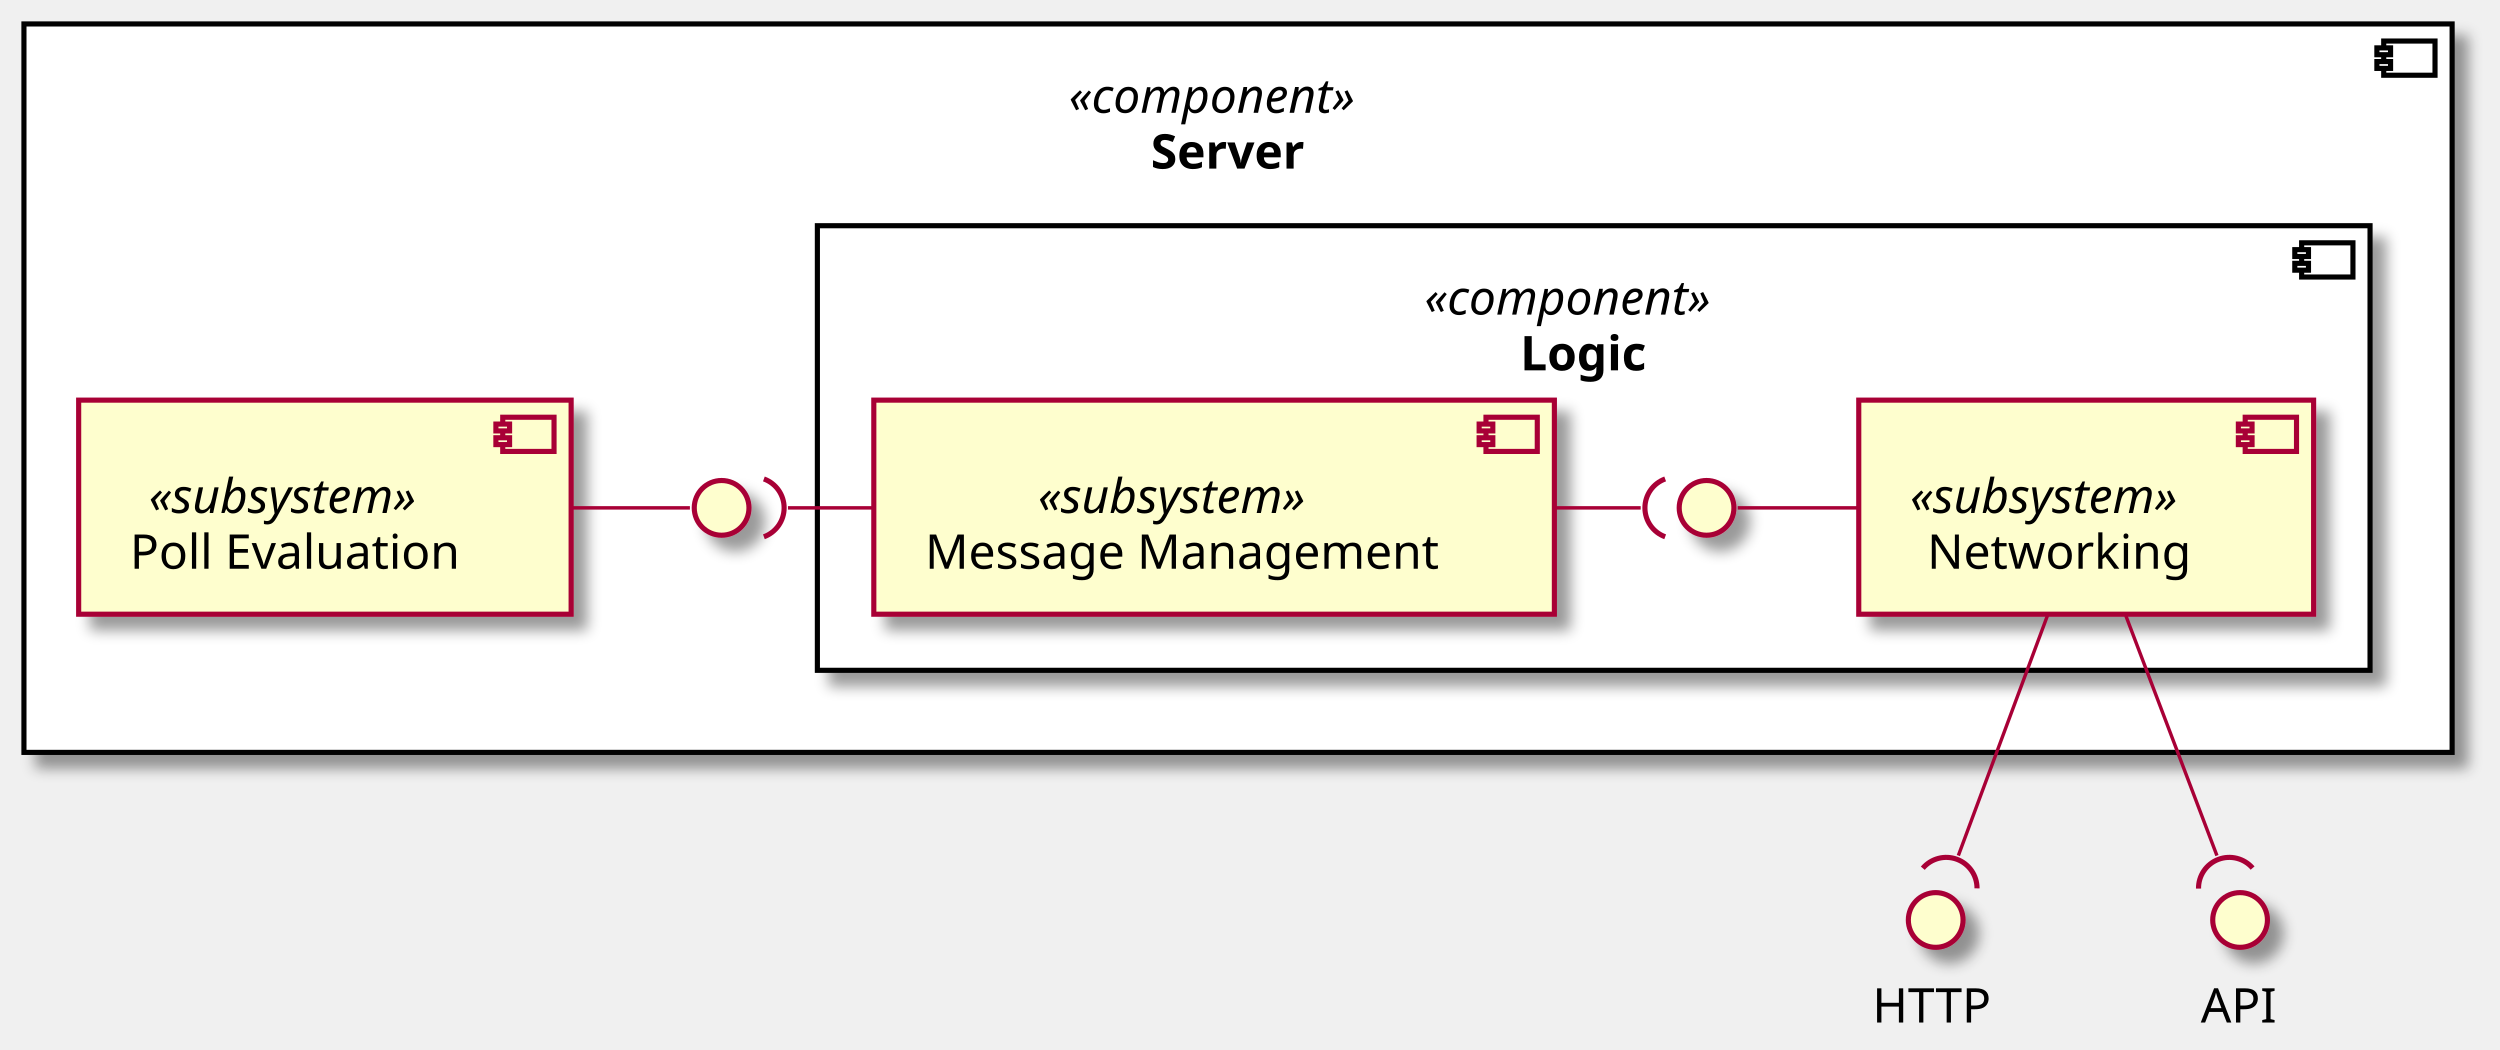
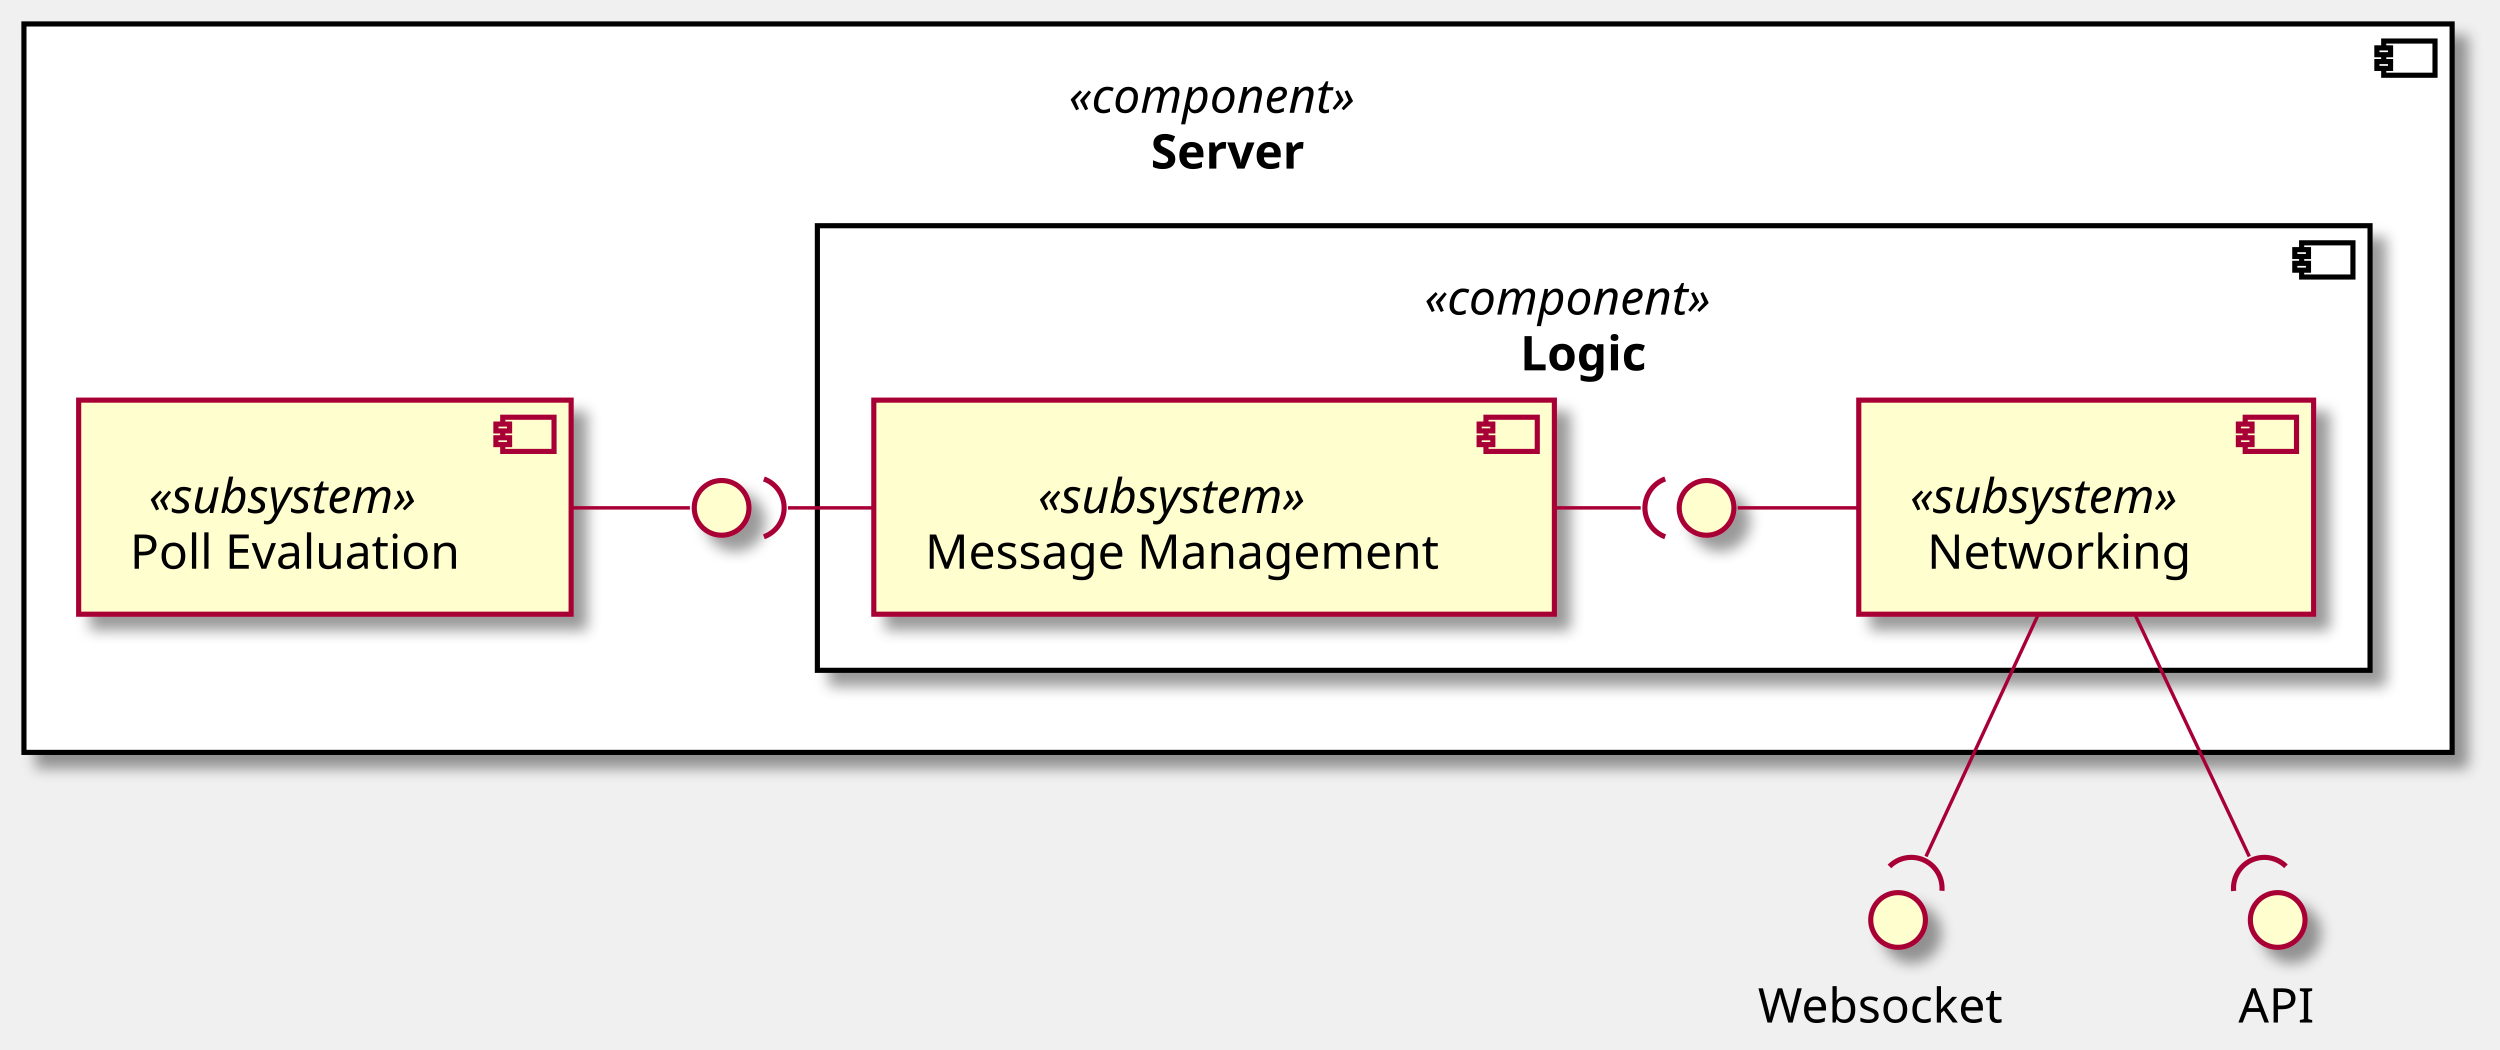
<svg xmlns="http://www.w3.org/2000/svg" contentScriptType="application/ecmascript" contentStyleType="text/css" height="307px" preserveAspectRatio="none" style="width:731px;height:307px;" version="1.1" viewBox="0 0 731 307" width="731px" zoomAndPan="magnify">
  <defs>
-     <filter height="300%" id="f14dsx5572aain" width="300%" x="-1" y="-1">
+     <filter height="300%" id="fy3mmf6tsnzei" width="300%" x="-1" y="-1">
      <feGaussianBlur result="blurOut" stdDeviation="2.0" />
      <feColorMatrix in="blurOut" result="blurOut2" type="matrix" values="0 0 0 0 0 0 0 0 0 0 0 0 0 0 0 0 0 0 .4 0" />
      <feOffset dx="4.0" dy="4.0" in="blurOut2" result="blurOut3" />
      <feBlend in="SourceGraphic" in2="blurOut3" mode="normal" />
    </filter>
  </defs>
  <g>
-     <rect fill="#FFFFFF" filter="url(#f14dsx5572aain)" height="213" style="stroke: #000000; stroke-width: 1.5;" width="710" x="7" y="7" />
+     <rect fill="#FFFFFF" filter="url(#fy3mmf6tsnzei)" height="213" style="stroke: #000000; stroke-width: 1.5;" width="710" x="7" y="7" />
    <rect fill="#FFFFFF" height="10" style="stroke: #000000; stroke-width: 1.5;" width="15" x="697" y="12" />
    <rect fill="#FFFFFF" height="2" style="stroke: #000000; stroke-width: 1.5;" width="4" x="695" y="14" />
    <rect fill="#FFFFFF" height="2" style="stroke: #000000; stroke-width: 1.5;" width="4" x="695" y="18" />
    <text fill="#000000" font-family="sans-serif" font-size="14" font-style="italic" lengthAdjust="spacingAndGlyphs" textLength="99" x="312.5" y="32.995">«component»</text>
    <text fill="#000000" font-family="sans-serif" font-size="14" font-weight="bold" lengthAdjust="spacingAndGlyphs" textLength="51" x="336.5" y="49.292">Server</text>
-     <rect fill="#FFFFFF" filter="url(#f14dsx5572aain)" height="130" style="stroke: #000000; stroke-width: 1.5;" width="454" x="239" y="66" />
+     <rect fill="#FFFFFF" filter="url(#fy3mmf6tsnzei)" height="130" style="stroke: #000000; stroke-width: 1.5;" width="454" x="239" y="66" />
    <rect fill="#FFFFFF" height="10" style="stroke: #000000; stroke-width: 1.5;" width="15" x="673" y="71" />
    <rect fill="#FFFFFF" height="2" style="stroke: #000000; stroke-width: 1.5;" width="4" x="671" y="73" />
    <rect fill="#FFFFFF" height="2" style="stroke: #000000; stroke-width: 1.5;" width="4" x="671" y="77" />
    <text fill="#000000" font-family="sans-serif" font-size="14" font-style="italic" lengthAdjust="spacingAndGlyphs" textLength="99" x="416.5" y="91.995">«component»</text>
    <text fill="#000000" font-family="sans-serif" font-size="14" font-weight="bold" lengthAdjust="spacingAndGlyphs" textLength="43" x="444.5" y="108.292">Logic</text>
-     <rect fill="#FEFECE" filter="url(#f14dsx5572aain)" height="62.594" style="stroke: #A80036; stroke-width: 1.5;" width="144" x="23" y="117" />
+     <rect fill="#FEFECE" filter="url(#fy3mmf6tsnzei)" height="62.594" style="stroke: #A80036; stroke-width: 1.5;" width="144" x="23" y="117" />
    <rect fill="#FEFECE" height="10" style="stroke: #A80036; stroke-width: 1.5;" width="15" x="147" y="122" />
    <rect fill="#FEFECE" height="2" style="stroke: #A80036; stroke-width: 1.5;" width="4" x="145" y="124" />
    <rect fill="#FEFECE" height="2" style="stroke: #A80036; stroke-width: 1.5;" width="4" x="145" y="128" />
    <text fill="#000000" font-family="sans-serif" font-size="14" font-style="italic" lengthAdjust="spacingAndGlyphs" textLength="93" x="43.5" y="149.995">«subsystem»</text>
    <text fill="#000000" font-family="sans-serif" font-size="14" lengthAdjust="spacingAndGlyphs" textLength="104" x="38" y="166.292">Poll Evaluation</text>
-     <ellipse cx="211" cy="148.5" fill="#FEFECE" filter="url(#f14dsx5572aain)" rx="8" ry="8" style="stroke: #A80036; stroke-width: 1.5;" />
-     <rect fill="#FEFECE" filter="url(#f14dsx5572aain)" height="62.594" style="stroke: #A80036; stroke-width: 1.5;" width="133" x="543.5" y="117" />
+     <ellipse cx="211" cy="148.5" fill="#FEFECE" filter="url(#fy3mmf6tsnzei)" rx="8" ry="8" style="stroke: #A80036; stroke-width: 1.5;" />
+     <rect fill="#FEFECE" filter="url(#fy3mmf6tsnzei)" height="62.594" style="stroke: #A80036; stroke-width: 1.5;" width="133" x="543.5" y="117" />
    <rect fill="#FEFECE" height="10" style="stroke: #A80036; stroke-width: 1.5;" width="15" x="656.5" y="122" />
    <rect fill="#FEFECE" height="2" style="stroke: #A80036; stroke-width: 1.5;" width="4" x="654.5" y="124" />
    <rect fill="#FEFECE" height="2" style="stroke: #A80036; stroke-width: 1.5;" width="4" x="654.5" y="128" />
    <text fill="#000000" font-family="sans-serif" font-size="14" font-style="italic" lengthAdjust="spacingAndGlyphs" textLength="93" x="558.5" y="149.995">«subsystem»</text>
    <text fill="#000000" font-family="sans-serif" font-size="14" lengthAdjust="spacingAndGlyphs" textLength="83" x="563.5" y="166.292">Networking</text>
-     <rect fill="#FEFECE" filter="url(#f14dsx5572aain)" height="62.594" style="stroke: #A80036; stroke-width: 1.5;" width="199" x="255.5" y="117" />
+     <rect fill="#FEFECE" filter="url(#fy3mmf6tsnzei)" height="62.594" style="stroke: #A80036; stroke-width: 1.5;" width="199" x="255.5" y="117" />
    <rect fill="#FEFECE" height="10" style="stroke: #A80036; stroke-width: 1.5;" width="15" x="434.5" y="122" />
    <rect fill="#FEFECE" height="2" style="stroke: #A80036; stroke-width: 1.5;" width="4" x="432.5" y="124" />
    <rect fill="#FEFECE" height="2" style="stroke: #A80036; stroke-width: 1.5;" width="4" x="432.5" y="128" />
    <text fill="#000000" font-family="sans-serif" font-size="14" font-style="italic" lengthAdjust="spacingAndGlyphs" textLength="93" x="303.5" y="149.995">«subsystem»</text>
    <text fill="#000000" font-family="sans-serif" font-size="14" lengthAdjust="spacingAndGlyphs" textLength="159" x="270.5" y="166.292">Message Management</text>
-     <ellipse cx="499" cy="148.5" fill="#FEFECE" filter="url(#f14dsx5572aain)" rx="8" ry="8" style="stroke: #A80036; stroke-width: 1.5;" />
-     <ellipse cx="566" cy="269" fill="#FEFECE" filter="url(#f14dsx5572aain)" rx="8" ry="8" style="stroke: #A80036; stroke-width: 1.5;" />
-     <text fill="#000000" font-family="sans-serif" font-size="14" lengthAdjust="spacingAndGlyphs" textLength="37" x="547.5" y="298.995">HTTP</text>
-     <ellipse cx="655" cy="269" fill="#FEFECE" filter="url(#f14dsx5572aain)" rx="8" ry="8" style="stroke: #A80036; stroke-width: 1.5;" />
-     <text fill="#000000" font-family="sans-serif" font-size="14" lengthAdjust="spacingAndGlyphs" textLength="23" x="643.5" y="298.995">API</text>
-     <path d="M598.669,180.017 C590.41,202.259 579.505,231.629 572.62,250.17 " fill="none" id="network-to-http" style="stroke: #A80036; stroke-width: 1.0;" />
-     <path d="M578.082,259.758 A9,9 0 0 0 562.225 253.87" fill="none" style="stroke: #A80036; stroke-width: 1.5;" />
+     <ellipse cx="499" cy="148.5" fill="#FEFECE" filter="url(#fy3mmf6tsnzei)" rx="8" ry="8" style="stroke: #A80036; stroke-width: 1.5;" />
+     <ellipse cx="555" cy="269" fill="#FEFECE" filter="url(#fy3mmf6tsnzei)" rx="8" ry="8" style="stroke: #A80036; stroke-width: 1.5;" />
+     <text fill="#000000" font-family="sans-serif" font-size="14" lengthAdjust="spacingAndGlyphs" textLength="82" x="514" y="298.995">Websocket</text>
+     <ellipse cx="666" cy="269" fill="#FEFECE" filter="url(#fy3mmf6tsnzei)" rx="8" ry="8" style="stroke: #A80036; stroke-width: 1.5;" />
+     <text fill="#000000" font-family="sans-serif" font-size="14" lengthAdjust="spacingAndGlyphs" textLength="23" x="654.5" y="298.995">API</text>
+     <path d="M595.836,180.017 C585.465,202.363 571.754,231.903 563.155,250.429 " fill="none" id="network-to-http" style="stroke: #A80036; stroke-width: 1.0;" />
+     <path d="M567.819,260.468 A9,9 0 0 0 552.477 253.347" fill="none" style="stroke: #A80036; stroke-width: 1.5;" />
    <path d="M167.047,148.5 C178.607,148.5 190.168,148.5 201.729,148.5 " fill="none" id="pe-empty2" style="stroke: #A80036; stroke-width: 1.0;" />
    <path d="M508.105,148.5 C519.781,148.5 531.456,148.5 543.132,148.5 " fill="none" id="empty1-network" style="stroke: #A80036; stroke-width: 1.0;" />
-     <path d="M621.589,180.017 C630.035,202.259 641.188,231.629 648.229,250.17 " fill="none" id="network-to-api" style="stroke: #A80036; stroke-width: 1.0;" />
-     <path d="M658.662,253.82 A9,9 0 0 0 642.849 259.825" fill="none" style="stroke: #A80036; stroke-width: 1.5;" />
+     <path d="M624.421,180.017 C634.982,202.363 648.942,231.903 657.696,250.429 " fill="none" id="network-to-api" style="stroke: #A80036; stroke-width: 1.0;" />
+     <path d="M668.408,253.303 A9,9 0 0 0 653.115 260.53" fill="none" style="stroke: #A80036; stroke-width: 1.5;" />
    <path d="M454.562,148.5 C462.954,148.5 471.346,148.5 479.738,148.5 " fill="none" id="message-to-empty1" style="stroke: #A80036; stroke-width: 1.0;" />
    <path d="M486.896,140.043 A9,9 0 0 0 486.896 156.957" fill="none" style="stroke: #A80036; stroke-width: 1.5;" />
    <path d="M255.277,148.5 C246.983,148.5 238.69,148.5 230.397,148.5 " fill="none" id="message-to-empty2" style="stroke: #A80036; stroke-width: 1.0;" />
    <path d="M223.359,156.957 A9,9 0 0 0 223.359 140.043" fill="none" style="stroke: #A80036; stroke-width: 1.5;" />
  </g>
</svg>
